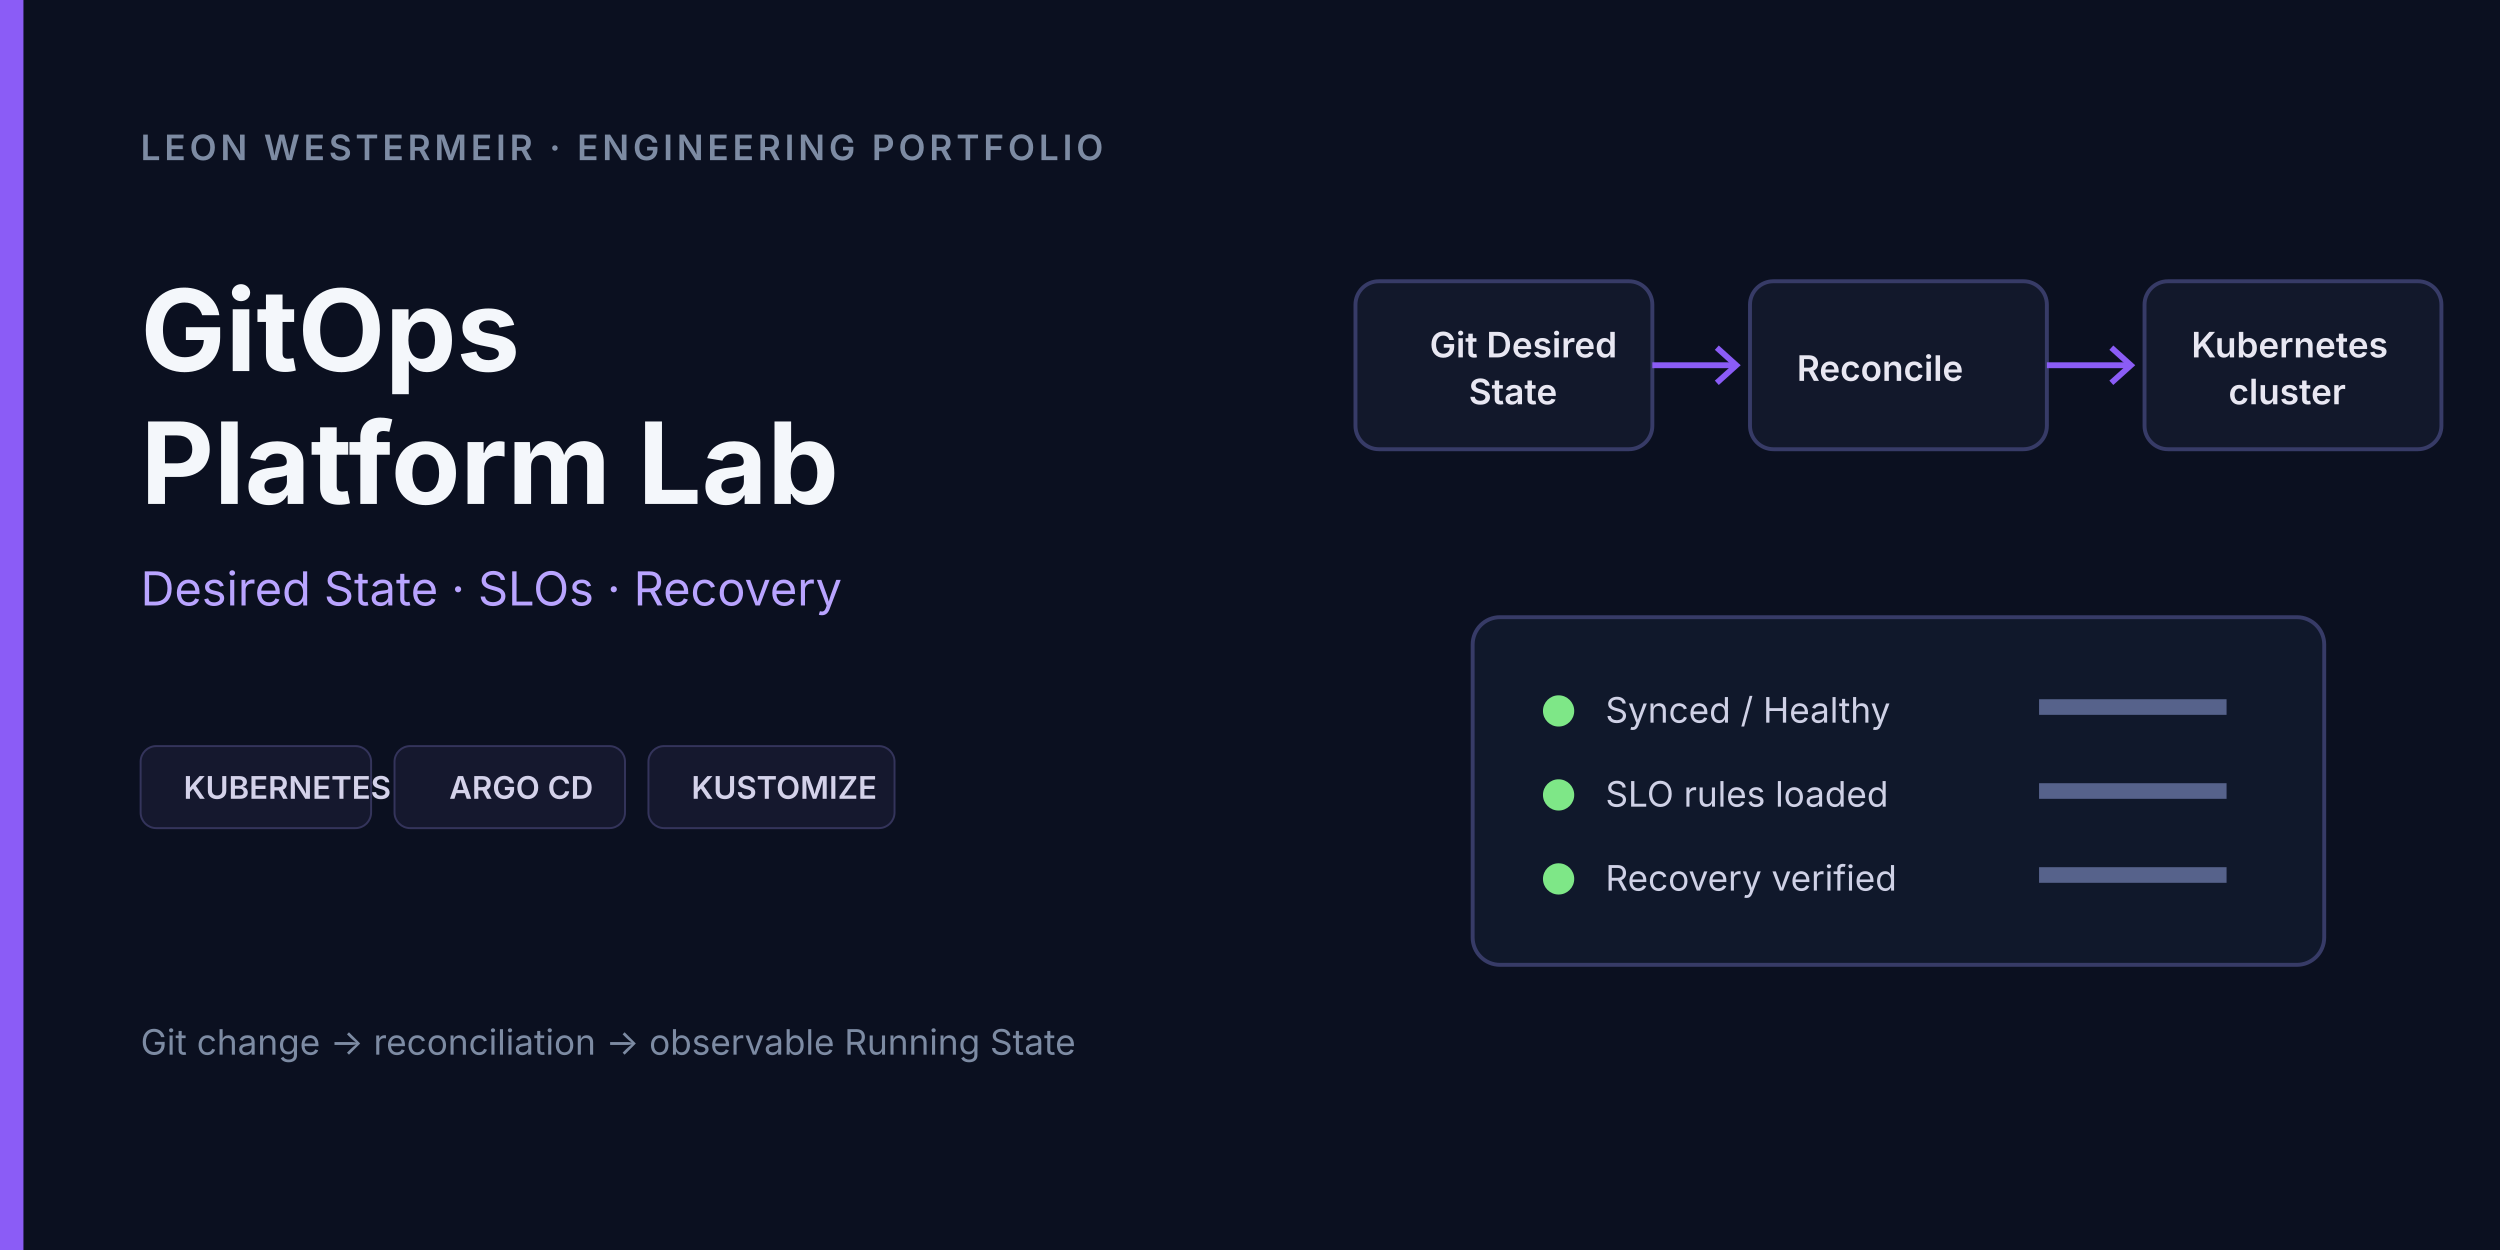
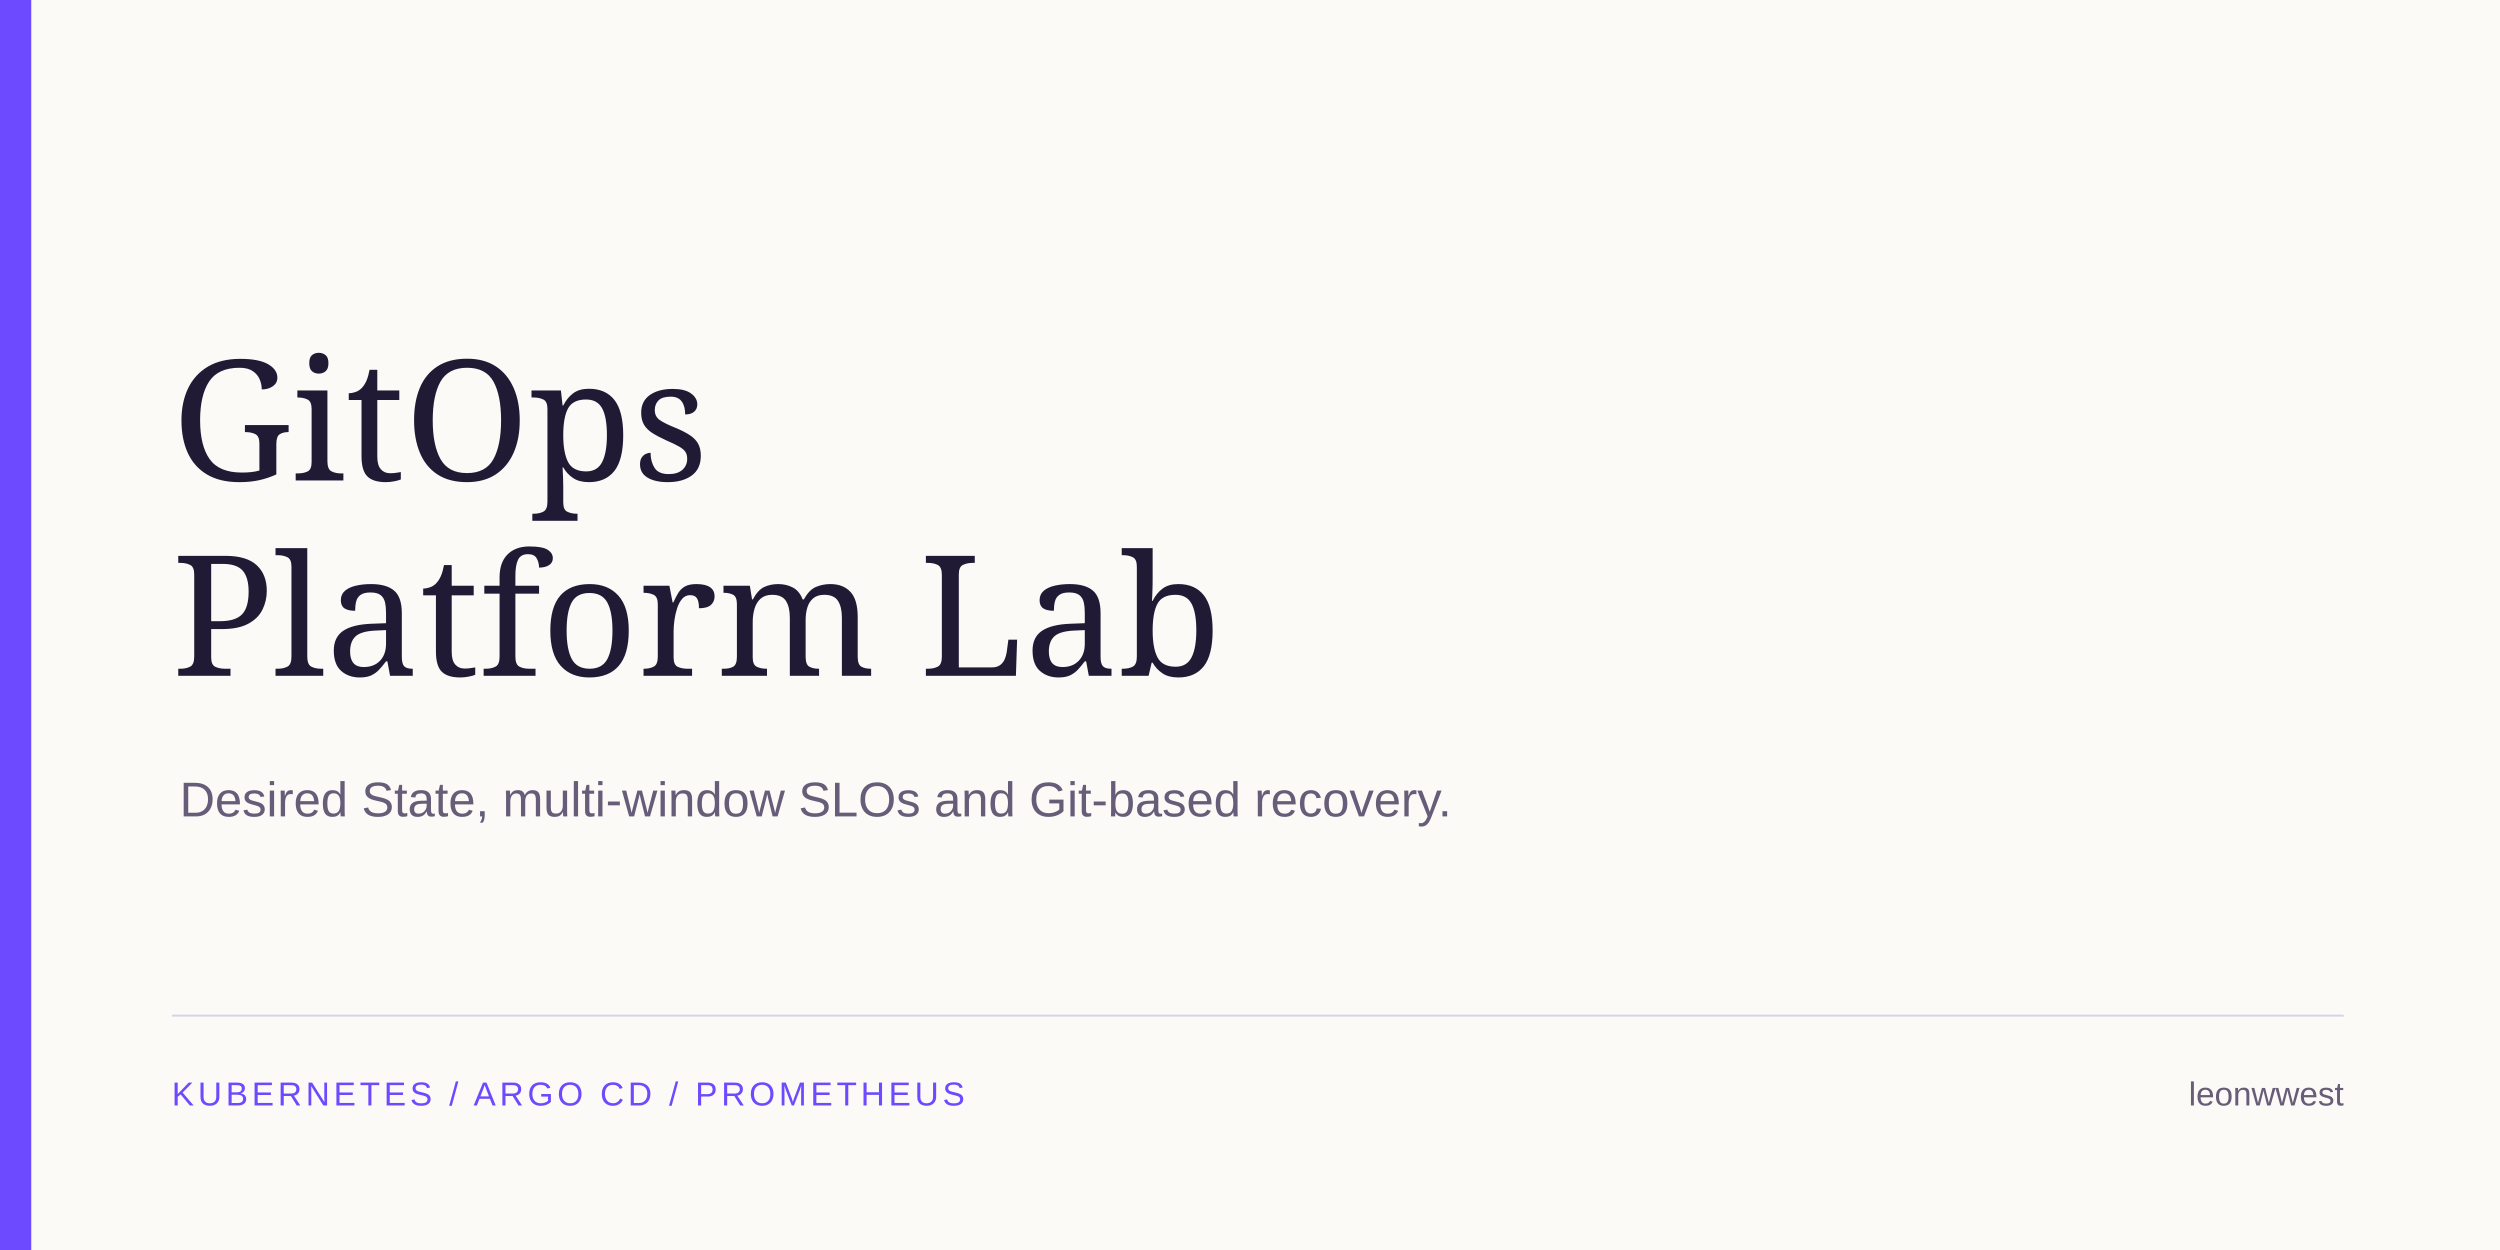
- <svg xmlns="http://www.w3.org/2000/svg" width="1280" height="640" viewBox="0 0 1280 640">
-   <rect width="1280" height="640" fill="#0b1020" />
-   <rect width="12" height="640" fill="#8b5cf6" />
-   <g font-family="-apple-system, BlinkMacSystemFont, 'Segoe UI', sans-serif">
-     <text x="72" y="82" fill="#7d8ba3" font-size="18" font-weight="600" letter-spacing="2">LEON WESTERMEIR · ENGINEERING PORTFOLIO</text>
-     <text x="72" y="190" fill="#f4f7fb" font-size="58" font-weight="700">GitOps</text>
-     <text x="72" y="258" fill="#f4f7fb" font-size="58" font-weight="700">Platform Lab</text>
-     <text x="72" y="310" fill="#b9a4ff" font-size="24">Desired State · SLOs · Recovery</text>
-     <g fill="#15182e" stroke="#34345b">
-       <rect x="72" y="382" width="118" height="42" rx="8" />
-       <rect x="202" y="382" width="118" height="42" rx="8" />
-       <rect x="332" y="382" width="126" height="42" rx="8" />
-     </g>
-     <g fill="#d4d2ea" font-size="16" font-weight="600">
-       <text x="94" y="409">KUBERNETES</text>
-       <text x="230" y="409">ARGO CD</text>
-       <text x="354" y="409">KUSTOMIZE</text>
-     </g>
-     <text x="72" y="540" fill="#7d8ba3" font-size="18">Git change → reconciliation → observable Running State</text>
-   </g>
-   <g transform="translate(694 144)" font-family="-apple-system, BlinkMacSystemFont, 'Segoe UI', sans-serif">
-     <g fill="#12182b" stroke="#373b67" stroke-width="2">
-       <rect x="0" y="0" width="152" height="86" rx="12" />
-       <rect x="202" y="0" width="152" height="86" rx="12" />
-       <rect x="404" y="0" width="152" height="86" rx="12" />
-     </g>
-     <g fill="#e8e7f2" font-size="18" font-weight="600">
-       <text x="38" y="39">Git Desired</text>
-       <text x="58" y="63">State</text>
-       <text x="226" y="51">Reconcile</text>
-       <text x="428" y="39">Kubernetes</text>
-       <text x="447" y="63">cluster</text>
-     </g>
-     <g stroke="#8b5cf6" stroke-width="3" fill="none">
-       <path d="M152 43h43" />
-       <path d="M185 34l10 9-10 9" />
-       <path d="M354 43h43" />
-       <path d="M387 34l10 9-10 9" />
-     </g>
-     <rect x="60" y="172" width="436" height="178" rx="14" fill="#10182b" stroke="#373b67" stroke-width="2" />
-     <g fill="#7ee787">
-       <circle cx="104" cy="220" r="8" />
-       <circle cx="104" cy="263" r="8" />
-       <circle cx="104" cy="306" r="8" />
-     </g>
-     <g fill="#cfd1e6" font-size="18">
-       <text x="128" y="226">Synced / Healthy</text>
-       <text x="128" y="269">SLO rules loaded</text>
-       <text x="128" y="312">Recovery verified</text>
-     </g>
-     <path d="M350 218h96M350 261h96M350 304h96" stroke="#56628b" stroke-width="8" />
-   </g>
+ <svg xmlns="http://www.w3.org/2000/svg" width="1280" height="640" viewBox="0 0 1280 640" role="img" aria-labelledby="title description">
+   <rect width="1280" height="640" fill="#fbfaf7" />
+   <rect x="0" y="0" width="16" height="640" fill="#6d4aff" />
+   <text x="88" y="246" fill="#201a35" font-family="Georgia, serif" font-size="86">GitOps</text>
+   <text x="88" y="346" fill="#201a35" font-family="Georgia, serif" font-size="86">Platform Lab</text>
+   <text x="92" y="418" fill="#665d78" font-family="Helvetica Neue, Arial, sans-serif" font-size="25">Desired State, multi-window SLOs and Git-based recovery.</text>
+   <line x1="88" y1="520" x2="1200" y2="520" stroke="#d8d3e3" />
+   <text x="88" y="566" fill="#6d4aff" font-family="Helvetica Neue, Arial, sans-serif" font-size="17" letter-spacing="2">KUBERNETES  /  ARGO CD  /  PROMETHEUS</text>
+   <text x="1200" y="566" fill="#665d78" text-anchor="end" font-family="Helvetica Neue, Arial, sans-serif" font-size="17">leonwwest</text>
</svg>
